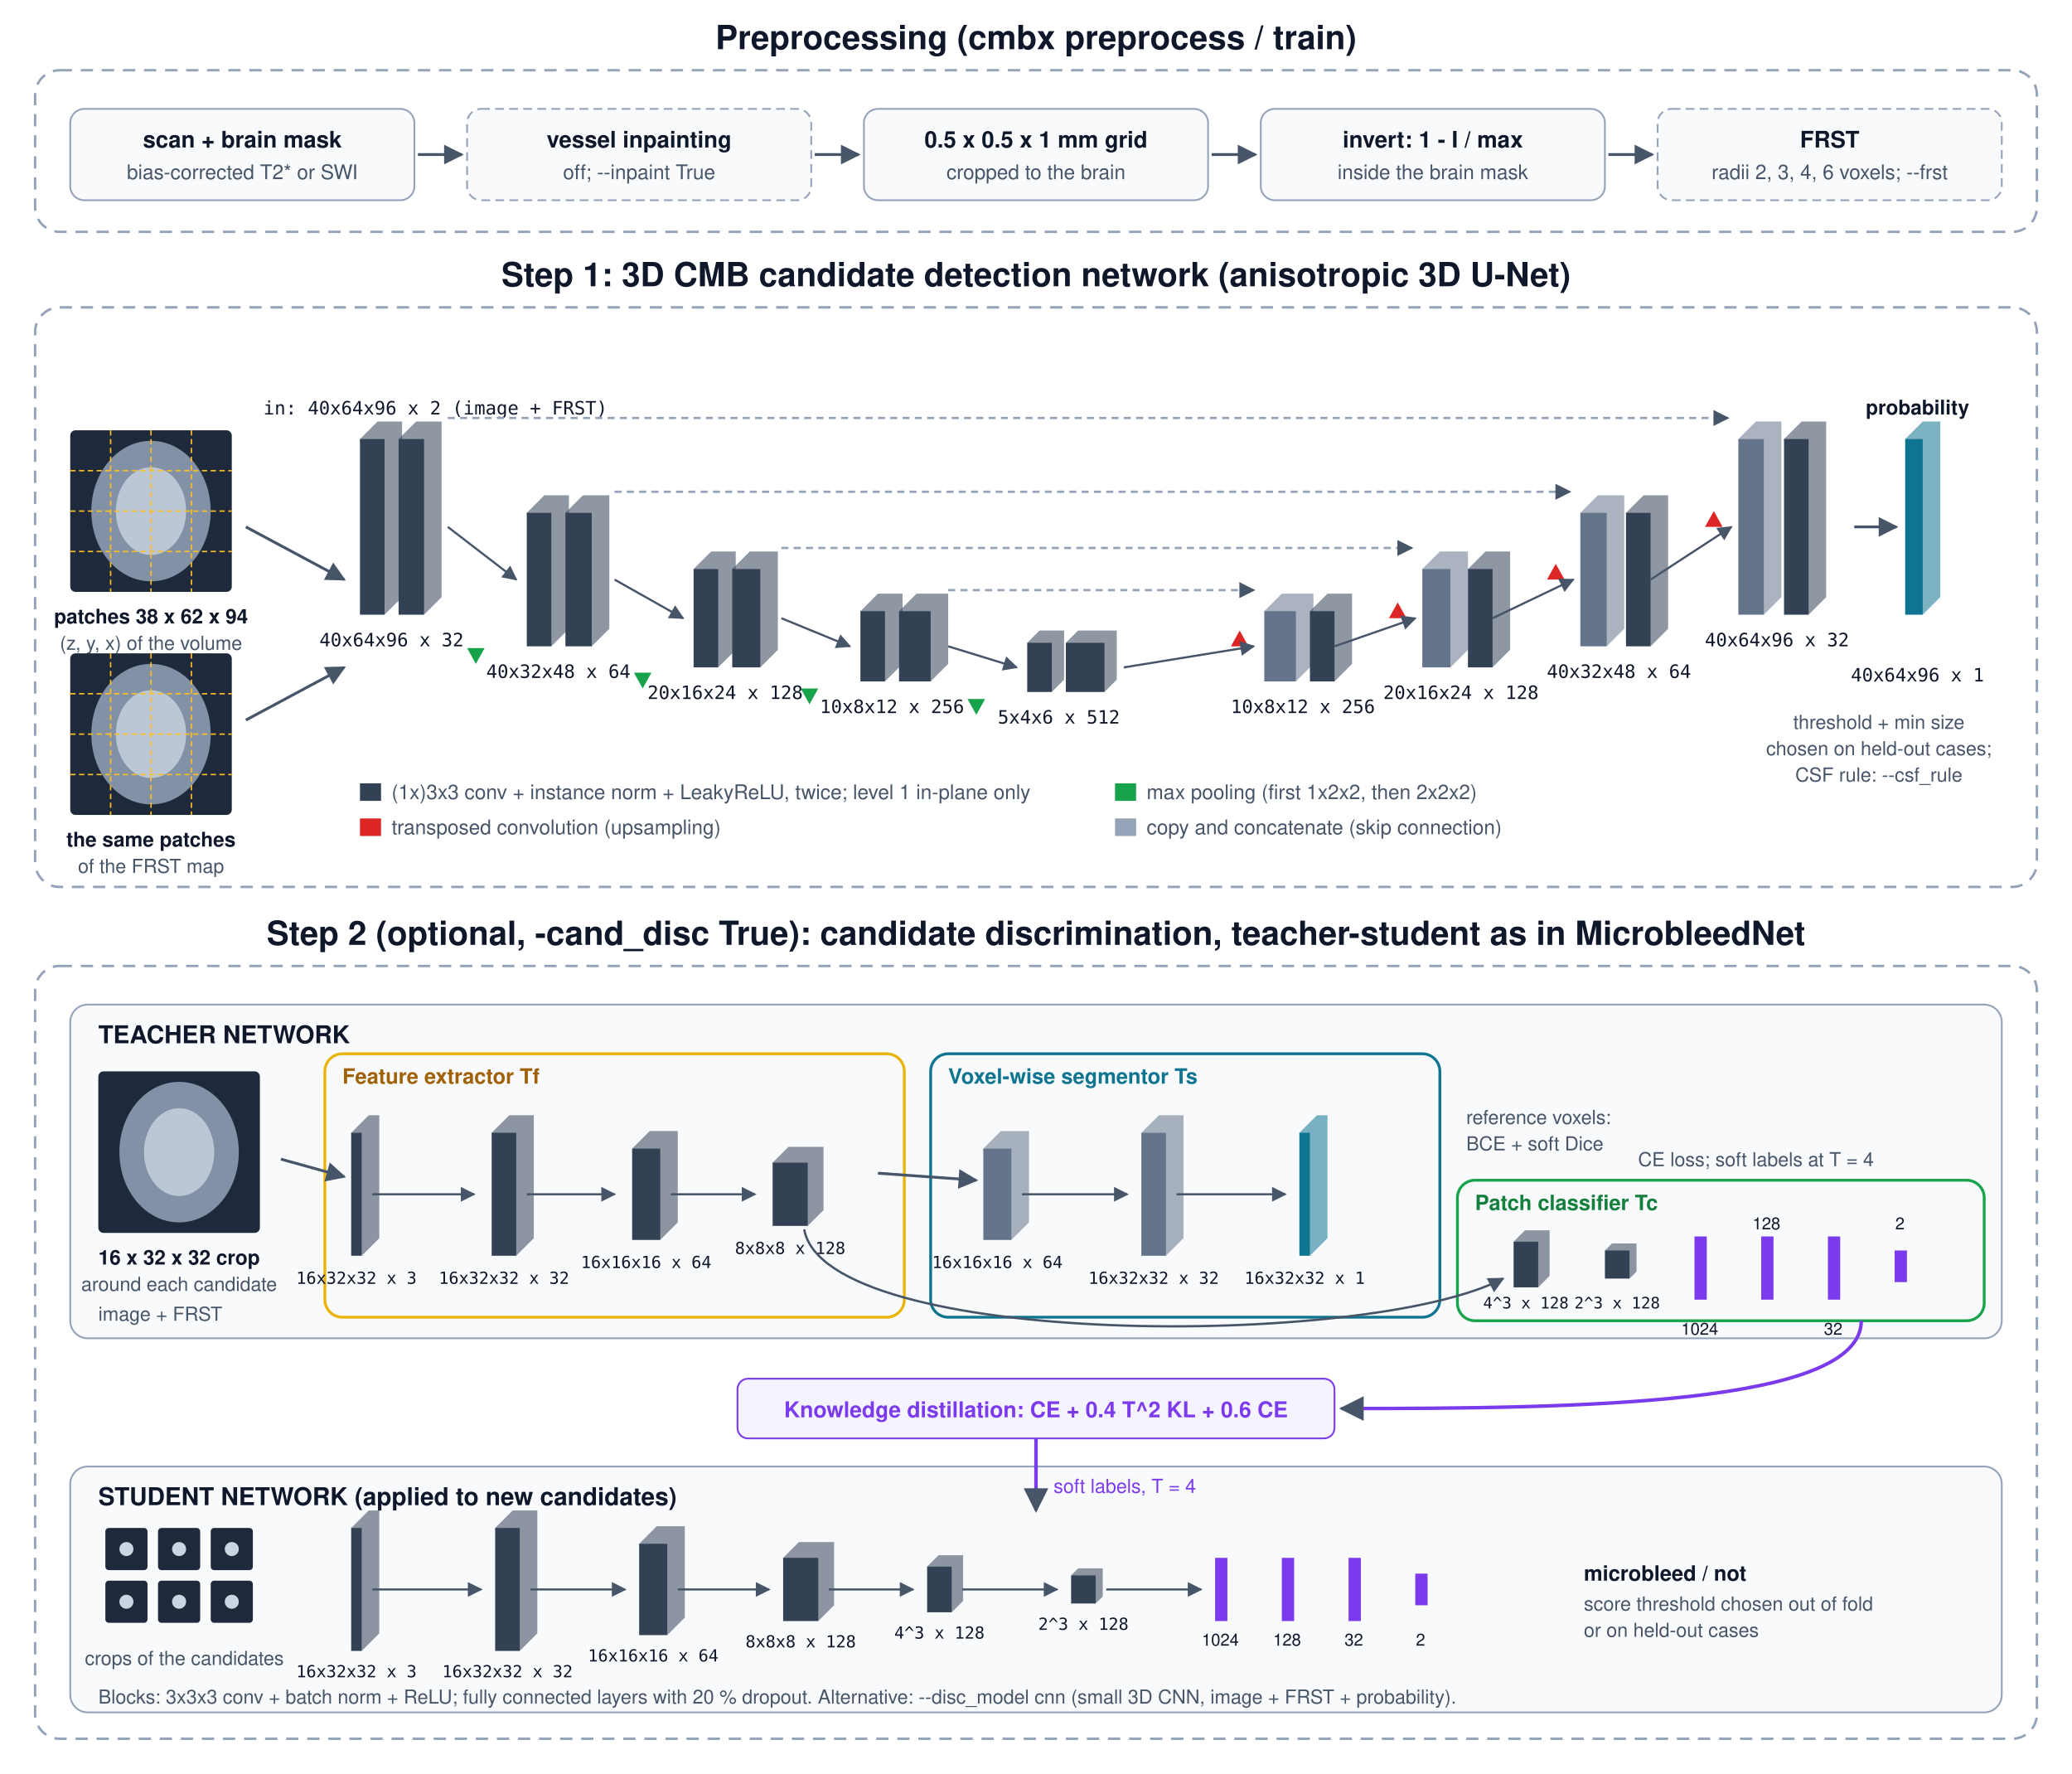
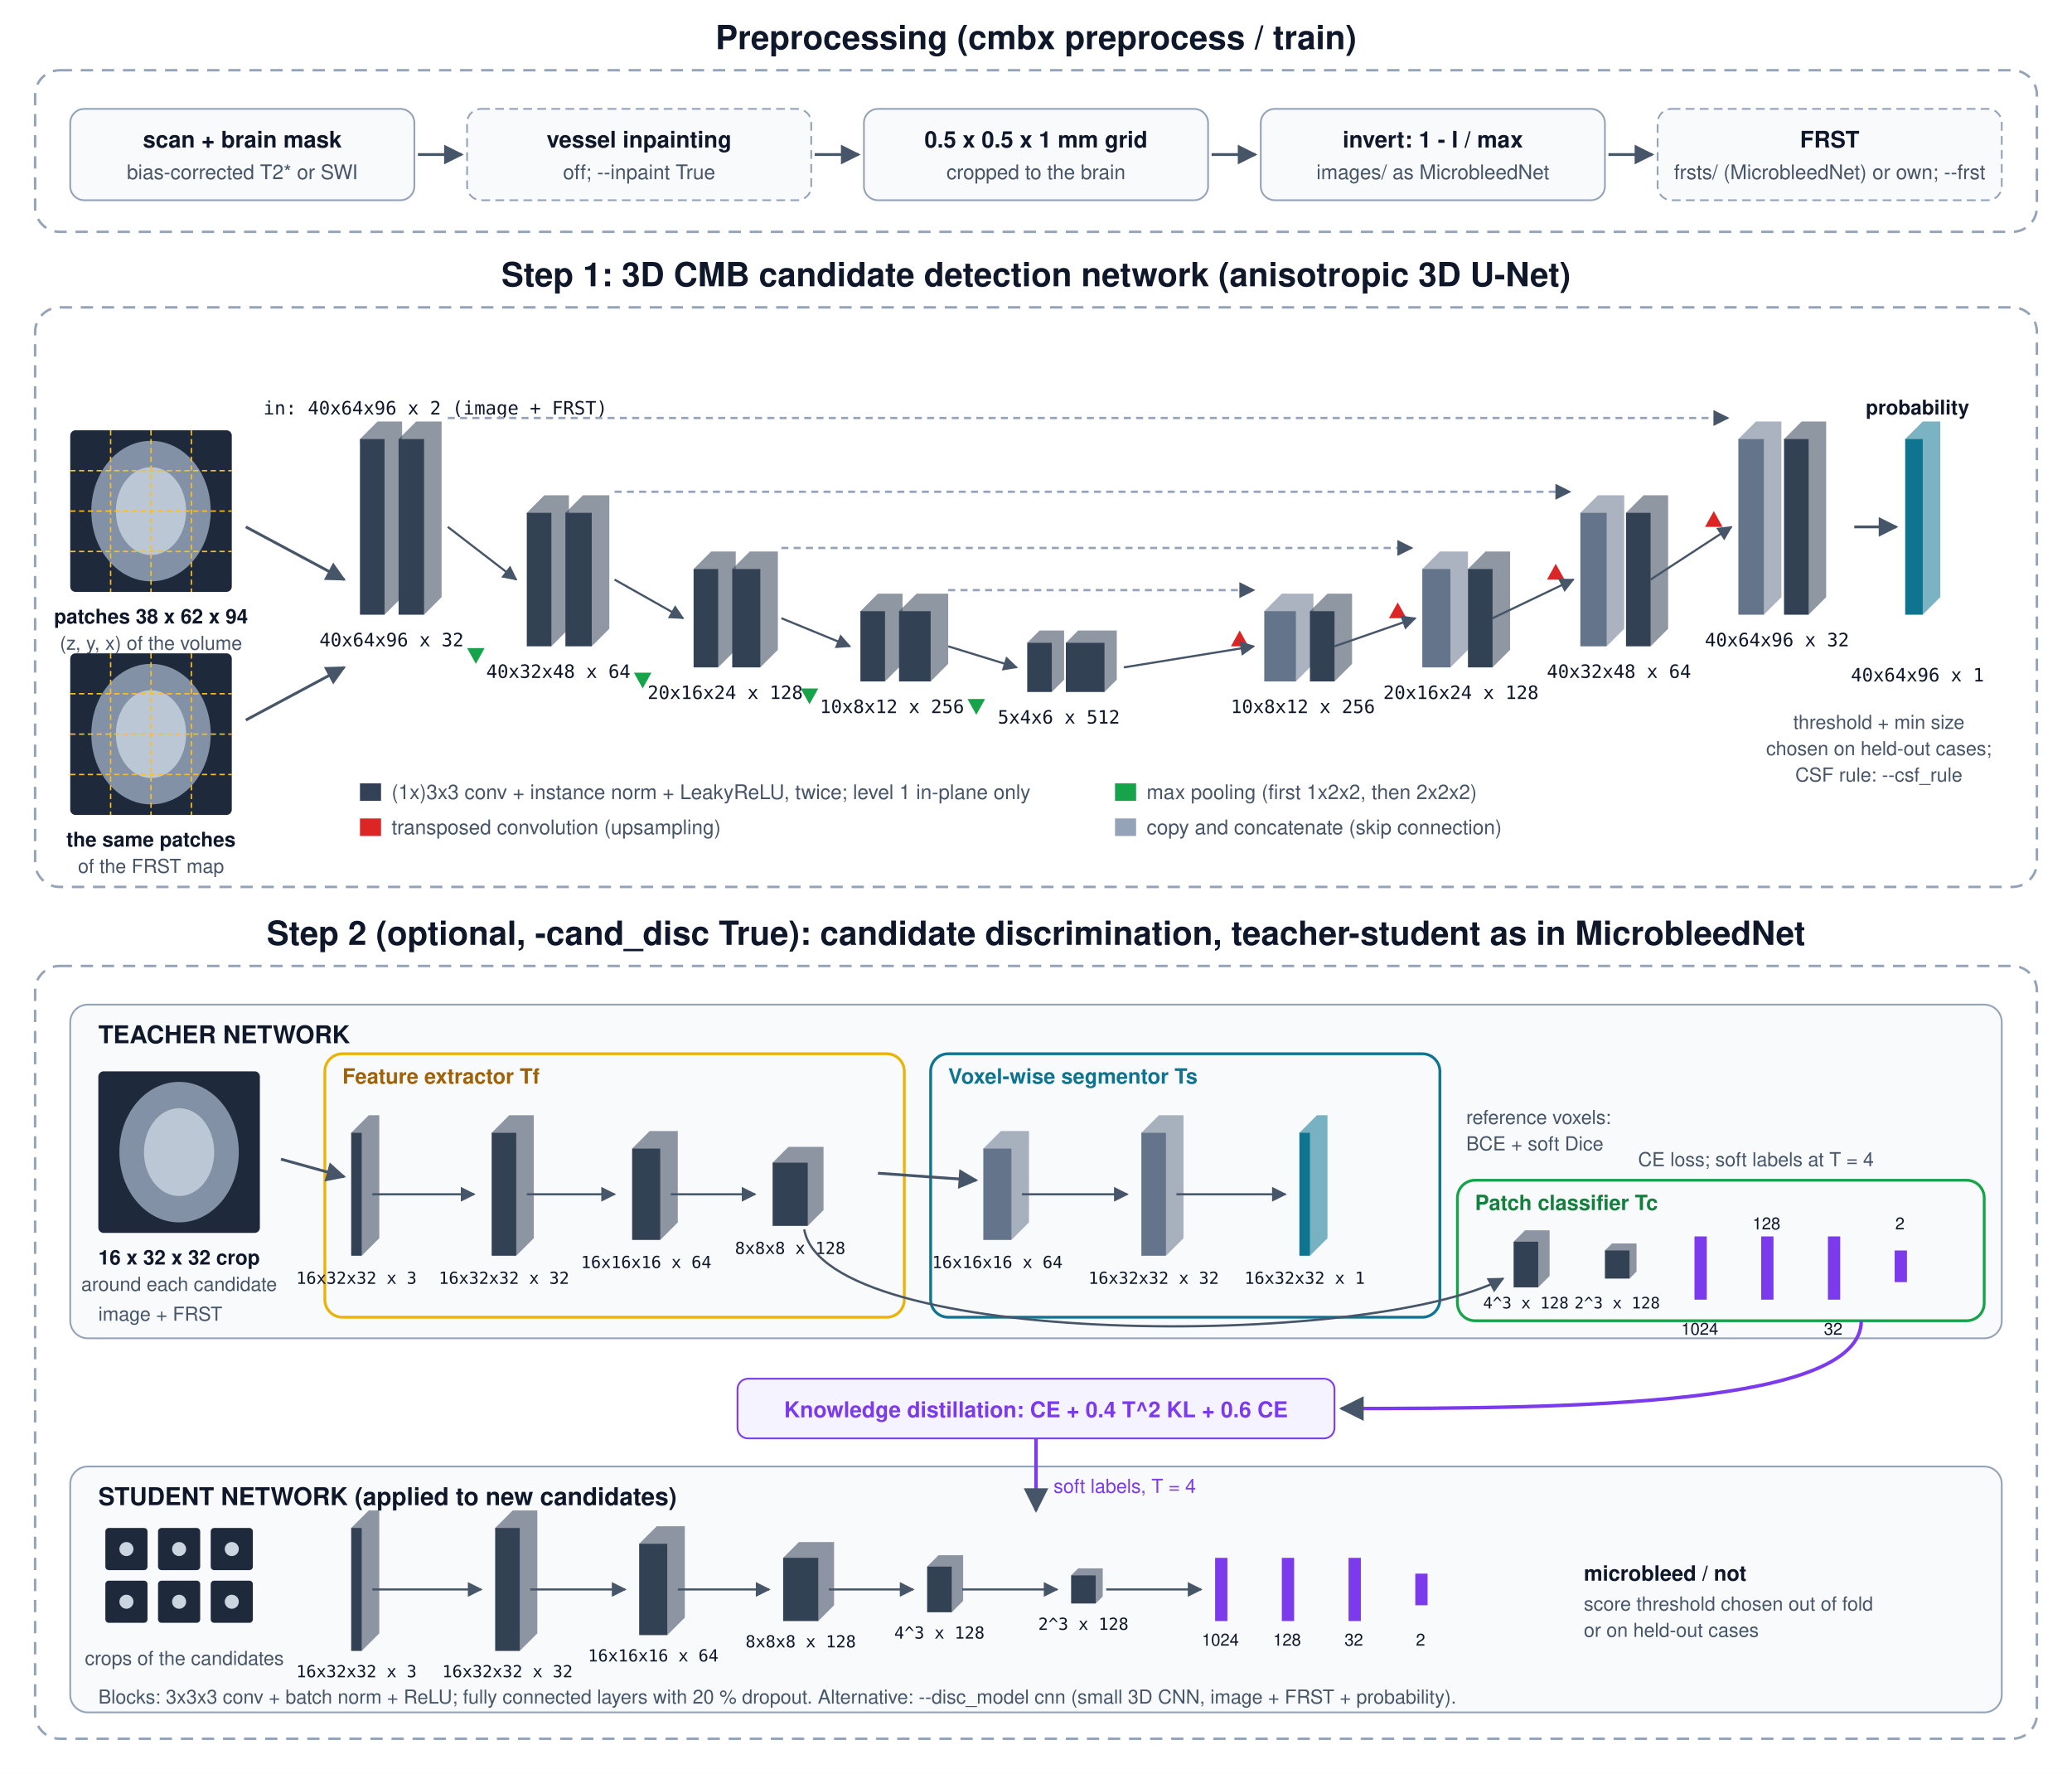
<svg xmlns="http://www.w3.org/2000/svg" width="1180" height="1010" viewBox="0 0 1180 1010" font-family="Helvetica, Arial, sans-serif">
  <defs>
    <marker id="ar" viewBox="0 0 10 10" refX="9" refY="5" markerWidth="7" markerHeight="7" orient="auto-start-reverse">
      <path d="M0,0 L10,5 L0,10 z" fill="#475569" />
    </marker>
  </defs>
  <rect width="1180" height="1010" fill="#ffffff" />
  <rect x="20" y="40" width="1140" height="92" rx="14" fill="none" stroke="#94a3b8" stroke-width="1.4" stroke-dasharray="7 5" />
  <text x="590.0" y="28" font-size="19" font-weight="700" fill="#0f172a" text-anchor="middle">Preprocessing (cmbx preprocess / train)</text>
  <rect x="40" y="62" width="196" height="52" rx="8" fill="#f8fafc" stroke="#94a3b8" />
  <text x="138" y="84" font-size="13" font-weight="700" fill="#0f172a" text-anchor="middle">scan + brain mask</text>
  <text x="138" y="102" font-size="11.5" font-weight="400" fill="#475569" text-anchor="middle">bias-corrected T2* or SWI</text>
  <rect x="266" y="62" width="196" height="52" rx="8" fill="#f8fafc" stroke="#94a3b8" stroke-dasharray="5 3" />
  <text x="364" y="84" font-size="13" font-weight="700" fill="#0f172a" text-anchor="middle">vessel inpainting</text>
  <text x="364" y="102" font-size="11.5" font-weight="400" fill="#475569" text-anchor="middle">off; --inpaint True</text>
  <line x1="238" y1="88" x2="263" y2="88" stroke="#475569" stroke-width="1.6" marker-end="url(#ar)" />
  <rect x="492" y="62" width="196" height="52" rx="8" fill="#f8fafc" stroke="#94a3b8" />
  <text x="590" y="84" font-size="13" font-weight="700" fill="#0f172a" text-anchor="middle">0.5 x 0.5 x 1 mm grid</text>
  <text x="590" y="102" font-size="11.5" font-weight="400" fill="#475569" text-anchor="middle">cropped to the brain</text>
  <line x1="464" y1="88" x2="489" y2="88" stroke="#475569" stroke-width="1.6" marker-end="url(#ar)" />
  <rect x="718" y="62" width="196" height="52" rx="8" fill="#f8fafc" stroke="#94a3b8" />
  <text x="816" y="84" font-size="13" font-weight="700" fill="#0f172a" text-anchor="middle">invert: 1 - I / max</text>
-   <text x="816" y="102" font-size="11.5" font-weight="400" fill="#475569" text-anchor="middle">inside the brain mask</text>
+   <text x="816" y="102" font-size="11.5" font-weight="400" fill="#475569" text-anchor="middle">images/ as MicrobleedNet</text>
  <line x1="690" y1="88" x2="715" y2="88" stroke="#475569" stroke-width="1.6" marker-end="url(#ar)" />
  <rect x="944" y="62" width="196" height="52" rx="8" fill="#f8fafc" stroke="#94a3b8" stroke-dasharray="5 3" />
  <text x="1042" y="84" font-size="13" font-weight="700" fill="#0f172a" text-anchor="middle">FRST</text>
-   <text x="1042" y="102" font-size="11.5" font-weight="400" fill="#475569" text-anchor="middle">radii 2, 3, 4, 6 voxels; --frst</text>
+   <text x="1042" y="102" font-size="11.5" font-weight="400" fill="#475569" text-anchor="middle">frsts/ (MicrobleedNet) or own; --frst</text>
  <line x1="916" y1="88" x2="941" y2="88" stroke="#475569" stroke-width="1.6" marker-end="url(#ar)" />
  <rect x="20" y="175" width="1140" height="330" rx="14" fill="none" stroke="#94a3b8" stroke-width="1.4" stroke-dasharray="7 5" />
  <text x="590.0" y="163" font-size="19" font-weight="700" fill="#0f172a" text-anchor="middle">Step 1: 3D CMB candidate detection network (anisotropic 3D U-Net)</text>
  <rect x="40" y="245" width="92" height="92" rx="3" fill="#1e293b" />
  <ellipse cx="86" cy="291" rx="34" ry="40" fill="#94a3b8" opacity="0.85" />
  <ellipse cx="86" cy="291" rx="20" ry="25" fill="#cbd5e1" opacity="0.8" />
  <line x1="63" y1="245" x2="63" y2="337" stroke="#fbbf24" stroke-width="0.8" stroke-dasharray="3 2" />
  <line x1="40" y1="268" x2="132" y2="268" stroke="#fbbf24" stroke-width="0.8" stroke-dasharray="3 2" />
  <line x1="86" y1="245" x2="86" y2="337" stroke="#fbbf24" stroke-width="0.8" stroke-dasharray="3 2" />
  <line x1="40" y1="291" x2="132" y2="291" stroke="#fbbf24" stroke-width="0.8" stroke-dasharray="3 2" />
  <line x1="109" y1="245" x2="109" y2="337" stroke="#fbbf24" stroke-width="0.8" stroke-dasharray="3 2" />
  <line x1="40" y1="314" x2="132" y2="314" stroke="#fbbf24" stroke-width="0.8" stroke-dasharray="3 2" />
  <text x="86" y="355" font-size="11.5" font-weight="600" fill="#0f172a" text-anchor="middle">patches 38 x 62 x 94</text>
  <text x="86" y="370" font-size="11" font-weight="400" fill="#475569" text-anchor="middle">(z, y, x) of the volume</text>
  <rect x="40" y="372" width="92" height="92" rx="3" fill="#1e293b" />
  <ellipse cx="86" cy="418" rx="34" ry="40" fill="#94a3b8" opacity="0.85" />
  <ellipse cx="86" cy="418" rx="20" ry="25" fill="#cbd5e1" opacity="0.8" />
  <line x1="63" y1="372" x2="63" y2="464" stroke="#fbbf24" stroke-width="0.8" stroke-dasharray="3 2" />
  <line x1="40" y1="395" x2="132" y2="395" stroke="#fbbf24" stroke-width="0.8" stroke-dasharray="3 2" />
  <line x1="86" y1="372" x2="86" y2="464" stroke="#fbbf24" stroke-width="0.8" stroke-dasharray="3 2" />
  <line x1="40" y1="418" x2="132" y2="418" stroke="#fbbf24" stroke-width="0.8" stroke-dasharray="3 2" />
  <line x1="109" y1="372" x2="109" y2="464" stroke="#fbbf24" stroke-width="0.8" stroke-dasharray="3 2" />
  <line x1="40" y1="441" x2="132" y2="441" stroke="#fbbf24" stroke-width="0.8" stroke-dasharray="3 2" />
  <text x="86" y="482" font-size="11.5" font-weight="600" fill="#0f172a" text-anchor="middle">the same patches</text>
  <text x="86" y="497" font-size="11" font-weight="400" fill="#475569" text-anchor="middle">of the FRST map</text>
  <text x="150" y="236" font-size="10.5" font-weight="400" fill="#0f172a" text-anchor="start" font-family="Menlo, Consolas, monospace">in: 40x64x96 x 2 (image + FRST)</text>
  <line x1="140" y1="300" x2="196" y2="330" stroke="#475569" stroke-width="1.6" marker-end="url(#ar)" />
  <line x1="140" y1="410" x2="196" y2="380" stroke="#475569" stroke-width="1.6" marker-end="url(#ar)" />
  <path d="M205,250.0 l10,-10 h14 v100 l-10,10 z" fill="#334155" opacity="0.55" />
  <rect x="205" y="250.0" width="14" height="100" fill="#334155" />
  <path d="M227,250.0 l10,-10 h14.5 v100 l-10,10 z" fill="#334155" opacity="0.55" />
  <rect x="227" y="250.0" width="14.5" height="100" fill="#334155" />
  <text x="223" y="368.0" font-size="10.5" font-weight="400" fill="#0f172a" text-anchor="middle" font-family="Menlo, Consolas, monospace">40x64x96 x 32</text>
  <polygon points="266,369.0 276,369.0 271,378.0" fill="#16a34a" />
  <line x1="255" y1="300" x2="294" y2="330" stroke="#475569" stroke-width="1.2" marker-end="url(#ar)" />
  <path d="M300,292.0 l10,-10 h14 v76 l-10,10 z" fill="#334155" opacity="0.55" />
  <rect x="300" y="292.0" width="14" height="76" fill="#334155" />
  <path d="M322,292.0 l10,-10 h15.0 v76 l-10,10 z" fill="#334155" opacity="0.55" />
  <rect x="322" y="292.0" width="15.0" height="76" fill="#334155" />
  <text x="318" y="386.0" font-size="10.5" font-weight="400" fill="#0f172a" text-anchor="middle" font-family="Menlo, Consolas, monospace">40x32x48 x 64</text>
  <polygon points="361,383.0 371,383.0 366,392.0" fill="#16a34a" />
  <line x1="350" y1="330" x2="389" y2="352" stroke="#475569" stroke-width="1.2" marker-end="url(#ar)" />
  <path d="M395,324.0 l10,-10 h14 v56 l-10,10 z" fill="#334155" opacity="0.55" />
  <rect x="395" y="324.0" width="14" height="56" fill="#334155" />
  <path d="M417,324.0 l10,-10 h16.0 v56 l-10,10 z" fill="#334155" opacity="0.55" />
  <rect x="417" y="324.0" width="16.0" height="56" fill="#334155" />
  <text x="413" y="398.0" font-size="10.5" font-weight="400" fill="#0f172a" text-anchor="middle" font-family="Menlo, Consolas, monospace">20x16x24 x 128</text>
  <polygon points="456,392.0 466,392.0 461,401.0" fill="#16a34a" />
  <line x1="445" y1="352" x2="484" y2="368" stroke="#475569" stroke-width="1.2" marker-end="url(#ar)" />
  <path d="M490,348.0 l10,-10 h14 v40 l-10,10 z" fill="#334155" opacity="0.55" />
  <rect x="490" y="348.0" width="14" height="40" fill="#334155" />
  <path d="M512,348.0 l10,-10 h18.0 v40 l-10,10 z" fill="#334155" opacity="0.55" />
  <rect x="512" y="348.0" width="18.0" height="40" fill="#334155" />
  <text x="508" y="406.0" font-size="10.5" font-weight="400" fill="#0f172a" text-anchor="middle" font-family="Menlo, Consolas, monospace">10x8x12 x 256</text>
  <polygon points="551,398.0 561,398.0 556,407.0" fill="#16a34a" />
  <line x1="540" y1="368" x2="579" y2="380" stroke="#475569" stroke-width="1.2" marker-end="url(#ar)" />
  <path d="M585,366.0 l7.0,-7.0 h14 v28 l-7.0,7.0 z" fill="#334155" opacity="0.55" />
  <rect x="585" y="366.0" width="14" height="28" fill="#334155" />
  <path d="M607,366.0 l7.0,-7.0 h22.0 v28 l-7.0,7.0 z" fill="#334155" opacity="0.55" />
  <rect x="607" y="366.0" width="22.0" height="28" fill="#334155" />
  <text x="603" y="412.0" font-size="10.5" font-weight="400" fill="#0f172a" text-anchor="middle" font-family="Menlo, Consolas, monospace">5x4x6 x 512</text>
  <path d="M990,250.0 l10,-10 h14.5 v100 l-10,10 z" fill="#64748b" opacity="0.55" />
  <rect x="990" y="250.0" width="14.5" height="100" fill="#64748b" />
  <path d="M1016,250.0 l10,-10 h14 v100 l-10,10 z" fill="#334155" opacity="0.55" />
  <rect x="1016" y="250.0" width="14" height="100" fill="#334155" />
  <text x="1012" y="368.0" font-size="10.5" font-weight="400" fill="#0f172a" text-anchor="middle" font-family="Menlo, Consolas, monospace">40x64x96 x 32</text>
  <line x1="255" y1="238.0" x2="984" y2="238.0" stroke="#94a3b8" stroke-width="1.3" stroke-dasharray="4 3" marker-end="url(#ar)" />
  <polygon points="971,300 981,300 976,291" fill="#dc2626" />
  <path d="M900,292.0 l10,-10 h15.0 v76 l-10,10 z" fill="#64748b" opacity="0.55" />
  <rect x="900" y="292.0" width="15.0" height="76" fill="#64748b" />
  <path d="M926,292.0 l10,-10 h14 v76 l-10,10 z" fill="#334155" opacity="0.55" />
  <rect x="926" y="292.0" width="14" height="76" fill="#334155" />
  <text x="922" y="386.0" font-size="10.5" font-weight="400" fill="#0f172a" text-anchor="middle" font-family="Menlo, Consolas, monospace">40x32x48 x 64</text>
  <line x1="350" y1="280.0" x2="894" y2="280.0" stroke="#94a3b8" stroke-width="1.3" stroke-dasharray="4 3" marker-end="url(#ar)" />
  <polygon points="881,330 891,330 886,321" fill="#dc2626" />
  <path d="M810,324.0 l10,-10 h16.0 v56 l-10,10 z" fill="#64748b" opacity="0.55" />
  <rect x="810" y="324.0" width="16.0" height="56" fill="#64748b" />
  <path d="M836,324.0 l10,-10 h14 v56 l-10,10 z" fill="#334155" opacity="0.55" />
  <rect x="836" y="324.0" width="14" height="56" fill="#334155" />
  <text x="832" y="398.0" font-size="10.5" font-weight="400" fill="#0f172a" text-anchor="middle" font-family="Menlo, Consolas, monospace">20x16x24 x 128</text>
  <line x1="445" y1="312.0" x2="804" y2="312.0" stroke="#94a3b8" stroke-width="1.3" stroke-dasharray="4 3" marker-end="url(#ar)" />
  <polygon points="791,352 801,352 796,343" fill="#dc2626" />
  <path d="M720,348.0 l10,-10 h18.0 v40 l-10,10 z" fill="#64748b" opacity="0.55" />
  <rect x="720" y="348.0" width="18.0" height="40" fill="#64748b" />
  <path d="M746,348.0 l10,-10 h14 v40 l-10,10 z" fill="#334155" opacity="0.55" />
  <rect x="746" y="348.0" width="14" height="40" fill="#334155" />
  <text x="742" y="406.0" font-size="10.5" font-weight="400" fill="#0f172a" text-anchor="middle" font-family="Menlo, Consolas, monospace">10x8x12 x 256</text>
  <line x1="540" y1="336.0" x2="714" y2="336.0" stroke="#94a3b8" stroke-width="1.3" stroke-dasharray="4 3" marker-end="url(#ar)" />
  <polygon points="701,368 711,368 706,359" fill="#dc2626" />
  <line x1="640" y1="380" x2="714" y2="368" stroke="#475569" stroke-width="1.2" marker-end="url(#ar)" />
  <line x1="760" y1="368" x2="806" y2="352" stroke="#475569" stroke-width="1.2" marker-end="url(#ar)" />
  <line x1="850" y1="352" x2="896" y2="330" stroke="#475569" stroke-width="1.2" marker-end="url(#ar)" />
  <line x1="940" y1="330" x2="986" y2="300" stroke="#475569" stroke-width="1.2" marker-end="url(#ar)" />
  <path d="M1085,250 l10,-10 h10 v100 l-10,10 z" fill="#0e7490" opacity="0.55" />
  <rect x="1085" y="250" width="10" height="100" fill="#0e7490" />
  <text x="1092" y="388" font-size="10.5" font-weight="400" fill="#0f172a" text-anchor="middle" font-family="Menlo, Consolas, monospace">40x64x96 x 1</text>
  <line x1="1056" y1="300" x2="1080" y2="300" stroke="#475569" stroke-width="1.6" marker-end="url(#ar)" />
  <text x="1092" y="236" font-size="11.5" font-weight="600" fill="#0f172a" text-anchor="middle">probability</text>
  <rect x="205" y="446" width="12" height="10" fill="#334155" />
  <text x="223" y="455" font-size="11.5" font-weight="400" fill="#475569" text-anchor="start">(1x)3x3 conv + instance norm + LeakyReLU, twice; level 1 in-plane only</text>
  <rect x="635" y="446" width="12" height="10" fill="#16a34a" />
  <text x="653" y="455" font-size="11.5" font-weight="400" fill="#475569" text-anchor="start">max pooling (first 1x2x2, then 2x2x2)</text>
  <rect x="205" y="466" width="12" height="10" fill="#dc2626" />
  <text x="223" y="475" font-size="11.5" font-weight="400" fill="#475569" text-anchor="start">transposed convolution (upsampling)</text>
  <rect x="635" y="466" width="12" height="10" fill="#94a3b8" />
  <text x="653" y="475" font-size="11.5" font-weight="400" fill="#475569" text-anchor="start">copy and concatenate (skip connection)</text>
  <text x="1070" y="415" font-size="11" font-weight="400" fill="#475569" text-anchor="middle">threshold + min size</text>
  <text x="1070" y="430" font-size="11" font-weight="400" fill="#475569" text-anchor="middle">chosen on held-out cases;</text>
  <text x="1070" y="445" font-size="11" font-weight="400" fill="#475569" text-anchor="middle">CSF rule: --csf_rule</text>
  <rect x="20" y="550" width="1140" height="440" rx="14" fill="none" stroke="#94a3b8" stroke-width="1.4" stroke-dasharray="7 5" />
  <text x="590.0" y="538" font-size="19" font-weight="700" fill="#0f172a" text-anchor="middle">Step 2 (optional, -cand_disc True): candidate discrimination, teacher-student as in MicrobleedNet</text>
  <rect x="40" y="572" width="1100" height="190" rx="10" fill="#f8fafc" stroke="#94a3b8" />
  <text x="56" y="594" font-size="14" font-weight="700" fill="#0f172a" text-anchor="start">TEACHER NETWORK</text>
  <rect x="56" y="610" width="92" height="92" rx="3" fill="#1e293b" />
  <ellipse cx="102" cy="656" rx="34" ry="40" fill="#94a3b8" opacity="0.85" />
  <ellipse cx="102" cy="656" rx="20" ry="25" fill="#cbd5e1" opacity="0.8" />
  <text x="102" y="720" font-size="11.5" font-weight="600" fill="#0f172a" text-anchor="middle">16 x 32 x 32 crop</text>
  <text x="102" y="735" font-size="11" font-weight="400" fill="#475569" text-anchor="middle">around each candidate</text>
  <text x="56" y="752" font-size="11" font-weight="400" fill="#475569" text-anchor="start">image + FRST</text>
  <rect x="185" y="600" width="330" height="150" rx="10" fill="none" stroke="#eab308" stroke-width="1.6" />
  <text x="195" y="617" font-size="12" font-weight="700" fill="#a16207" text-anchor="start">Feature extractor Tf</text>
  <path d="M200,645.0 l10,-10 h6 v70 l-10,10 z" fill="#334155" opacity="0.55" />
  <rect x="200" y="645.0" width="6" height="70" fill="#334155" />
  <text x="203.0" y="731.0" font-size="9.5" font-weight="400" fill="#0f172a" text-anchor="middle" font-family="Menlo, Consolas, monospace">16x32x32 x 3</text>
  <line x1="212" y1="680" x2="270" y2="680" stroke="#475569" stroke-width="1.2" marker-end="url(#ar)" />
  <path d="M280,645.0 l10,-10 h14 v70 l-10,10 z" fill="#334155" opacity="0.55" />
  <rect x="280" y="645.0" width="14" height="70" fill="#334155" />
  <text x="287.0" y="731.0" font-size="9.5" font-weight="400" fill="#0f172a" text-anchor="middle" font-family="Menlo, Consolas, monospace">16x32x32 x 32</text>
  <line x1="300" y1="680" x2="350" y2="680" stroke="#475569" stroke-width="1.2" marker-end="url(#ar)" />
  <path d="M360,654.0 l10,-10 h16 v52 l-10,10 z" fill="#334155" opacity="0.55" />
  <rect x="360" y="654.0" width="16" height="52" fill="#334155" />
  <text x="368.0" y="722.0" font-size="9.5" font-weight="400" fill="#0f172a" text-anchor="middle" font-family="Menlo, Consolas, monospace">16x16x16 x 64</text>
  <line x1="382" y1="680" x2="430" y2="680" stroke="#475569" stroke-width="1.2" marker-end="url(#ar)" />
  <path d="M440,662.0 l9.0,-9.0 h20 v36 l-9.0,9.0 z" fill="#334155" opacity="0.55" />
  <rect x="440" y="662.0" width="20" height="36" fill="#334155" />
  <text x="450.0" y="714.0" font-size="9.5" font-weight="400" fill="#0f172a" text-anchor="middle" font-family="Menlo, Consolas, monospace">8x8x8 x 128</text>
  <line x1="160" y1="660" x2="196" y2="670" stroke="#475569" stroke-width="1.6" marker-end="url(#ar)" />
  <rect x="530" y="600" width="290" height="150" rx="10" fill="none" stroke="#0e7490" stroke-width="1.6" />
  <text x="540" y="617" font-size="12" font-weight="700" fill="#0e7490" text-anchor="start">Voxel-wise segmentor Ts</text>
  <path d="M560,654.0 l10,-10 h16 v52 l-10,10 z" fill="#64748b" opacity="0.55" />
  <rect x="560" y="654.0" width="16" height="52" fill="#64748b" />
  <text x="568.0" y="722.0" font-size="9.5" font-weight="400" fill="#0f172a" text-anchor="middle" font-family="Menlo, Consolas, monospace">16x16x16 x 64</text>
  <line x1="582" y1="680" x2="642" y2="680" stroke="#475569" stroke-width="1.2" marker-end="url(#ar)" />
  <path d="M650,645.0 l10,-10 h14 v70 l-10,10 z" fill="#64748b" opacity="0.55" />
  <rect x="650" y="645.0" width="14" height="70" fill="#64748b" />
  <text x="657.0" y="731.0" font-size="9.5" font-weight="400" fill="#0f172a" text-anchor="middle" font-family="Menlo, Consolas, monospace">16x32x32 x 32</text>
  <line x1="670" y1="680" x2="732" y2="680" stroke="#475569" stroke-width="1.2" marker-end="url(#ar)" />
  <path d="M740,645.0 l10,-10 h6 v70 l-10,10 z" fill="#0e7490" opacity="0.55" />
  <rect x="740" y="645.0" width="6" height="70" fill="#0e7490" />
  <text x="743.0" y="731.0" font-size="9.5" font-weight="400" fill="#0f172a" text-anchor="middle" font-family="Menlo, Consolas, monospace">16x32x32 x 1</text>
  <line x1="500" y1="668" x2="556" y2="672" stroke="#475569" stroke-width="1.6" marker-end="url(#ar)" />
  <text x="835" y="640" font-size="11" font-weight="400" fill="#475569" text-anchor="start">reference voxels:</text>
  <text x="835" y="655" font-size="11" font-weight="400" fill="#475569" text-anchor="start">BCE + soft Dice</text>
  <rect x="830" y="672" width="300" height="80" rx="10" fill="none" stroke="#16a34a" stroke-width="1.6" />
  <text x="840" y="689" font-size="12" font-weight="700" fill="#15803d" text-anchor="start">Patch classifier Tc</text>
  <path d="M862,707.0 l6.5,-6.5 h14 v26 l-6.5,6.5 z" fill="#334155" opacity="0.55" />
  <rect x="862" y="707.0" width="14" height="26" fill="#334155" />
  <text x="869" y="745" font-size="9" font-weight="400" fill="#0f172a" text-anchor="middle" font-family="Menlo, Consolas, monospace">4^3 x 128</text>
  <path d="M914,712.0 l4,-4 h14 v16 l-4,4 z" fill="#334155" opacity="0.55" />
  <rect x="914" y="712.0" width="14" height="16" fill="#334155" />
  <text x="921" y="745" font-size="9" font-weight="400" fill="#0f172a" text-anchor="middle" font-family="Menlo, Consolas, monospace">2^3 x 128</text>
  <rect x="965" y="704" width="7" height="36" fill="#7c3aed" />
  <text x="968" y="760" font-size="9.5" font-weight="400" fill="#0f172a" text-anchor="middle">1024</text>
  <rect x="1003" y="704" width="7" height="36" fill="#7c3aed" />
  <text x="1006" y="700" font-size="9.5" font-weight="400" fill="#0f172a" text-anchor="middle">128</text>
  <rect x="1041" y="704" width="7" height="36" fill="#7c3aed" />
  <text x="1044" y="760" font-size="9.5" font-weight="400" fill="#0f172a" text-anchor="middle">32</text>
  <rect x="1079" y="712" width="7" height="18" fill="#7c3aed" />
  <text x="1082" y="700" font-size="9.5" font-weight="400" fill="#0f172a" text-anchor="middle">2</text>
  <path d="M458,700 C 470,768 780,768 856,728" stroke="#475569" stroke-width="1.3" fill="none" marker-end="url(#ar)" />
  <text x="1000" y="664" font-size="11" font-weight="400" fill="#475569" text-anchor="middle">CE loss; soft labels at T = 4</text>
  <rect x="420" y="785" width="340" height="34" rx="6" fill="#f5f3ff" stroke="#7c3aed" />
  <text x="590" y="807" font-size="12.5" font-weight="700" fill="#7c3aed" text-anchor="middle">Knowledge distillation: CE + 0.4 T^2 KL + 0.6 CE</text>
  <path d="M1060,752 C 1060,800 900,802 764,802" stroke="#7c3aed" stroke-width="2" fill="none" marker-end="url(#ar)" />
  <rect x="40" y="835" width="1100" height="140" rx="10" fill="#f8fafc" stroke="#94a3b8" />
  <text x="56" y="857" font-size="14" font-weight="700" fill="#0f172a" text-anchor="start">STUDENT NETWORK (applied to new candidates)</text>
  <rect x="60" y="870" width="24" height="24" rx="2" fill="#1e293b" />
  <circle cx="72" cy="882" r="4" fill="#cbd5e1" />
  <rect x="90" y="870" width="24" height="24" rx="2" fill="#1e293b" />
  <circle cx="102" cy="882" r="4" fill="#cbd5e1" />
  <rect x="120" y="870" width="24" height="24" rx="2" fill="#1e293b" />
  <circle cx="132" cy="882" r="4" fill="#cbd5e1" />
  <rect x="60" y="900" width="24" height="24" rx="2" fill="#1e293b" />
  <circle cx="72" cy="912" r="4" fill="#cbd5e1" />
  <rect x="90" y="900" width="24" height="24" rx="2" fill="#1e293b" />
  <circle cx="102" cy="912" r="4" fill="#cbd5e1" />
  <rect x="120" y="900" width="24" height="24" rx="2" fill="#1e293b" />
  <circle cx="132" cy="912" r="4" fill="#cbd5e1" />
  <text x="105" y="948" font-size="11" font-weight="400" fill="#475569" text-anchor="middle">crops of the candidates</text>
  <path d="M200,870.0 l10,-10 h6 v70 l-10,10 z" fill="#334155" opacity="0.55" />
  <rect x="200" y="870.0" width="6" height="70" fill="#334155" />
  <text x="203.0" y="955.0" font-size="9.5" font-weight="400" fill="#0f172a" text-anchor="middle" font-family="Menlo, Consolas, monospace">16x32x32 x 3</text>
  <line x1="212" y1="905" x2="274" y2="905" stroke="#475569" stroke-width="1.2" marker-end="url(#ar)" />
  <path d="M282,870.0 l10,-10 h14 v70 l-10,10 z" fill="#334155" opacity="0.55" />
  <rect x="282" y="870.0" width="14" height="70" fill="#334155" />
  <text x="289.0" y="955.0" font-size="9.5" font-weight="400" fill="#0f172a" text-anchor="middle" font-family="Menlo, Consolas, monospace">16x32x32 x 32</text>
  <line x1="302" y1="905" x2="356" y2="905" stroke="#475569" stroke-width="1.2" marker-end="url(#ar)" />
  <path d="M364,879.0 l10,-10 h16 v52 l-10,10 z" fill="#334155" opacity="0.55" />
  <rect x="364" y="879.0" width="16" height="52" fill="#334155" />
  <text x="372.0" y="946.0" font-size="9.5" font-weight="400" fill="#0f172a" text-anchor="middle" font-family="Menlo, Consolas, monospace">16x16x16 x 64</text>
  <line x1="386" y1="905" x2="438" y2="905" stroke="#475569" stroke-width="1.2" marker-end="url(#ar)" />
  <path d="M446,887.0 l9.0,-9.0 h20 v36 l-9.0,9.0 z" fill="#334155" opacity="0.55" />
  <rect x="446" y="887.0" width="20" height="36" fill="#334155" />
  <text x="456.0" y="938.0" font-size="9.5" font-weight="400" fill="#0f172a" text-anchor="middle" font-family="Menlo, Consolas, monospace">8x8x8 x 128</text>
  <line x1="472" y1="905" x2="520" y2="905" stroke="#475569" stroke-width="1.2" marker-end="url(#ar)" />
  <path d="M528,892.0 l6.5,-6.5 h14 v26 l-6.5,6.5 z" fill="#334155" opacity="0.55" />
  <rect x="528" y="892.0" width="14" height="26" fill="#334155" />
  <text x="535.0" y="933.0" font-size="9.5" font-weight="400" fill="#0f172a" text-anchor="middle" font-family="Menlo, Consolas, monospace">4^3 x 128</text>
  <line x1="548" y1="905" x2="602" y2="905" stroke="#475569" stroke-width="1.2" marker-end="url(#ar)" />
  <path d="M610,897.0 l4,-4 h14 v16 l-4,4 z" fill="#334155" opacity="0.55" />
  <rect x="610" y="897.0" width="14" height="16" fill="#334155" />
  <text x="617.0" y="928.0" font-size="9.5" font-weight="400" fill="#0f172a" text-anchor="middle" font-family="Menlo, Consolas, monospace">2^3 x 128</text>
  <line x1="630" y1="905" x2="684" y2="905" stroke="#475569" stroke-width="1.2" marker-end="url(#ar)" />
  <rect x="692" y="887" width="7" height="36" fill="#7c3aed" />
  <text x="695" y="937" font-size="9.5" font-weight="400" fill="#0f172a" text-anchor="middle">1024</text>
  <rect x="730" y="887" width="7" height="36" fill="#7c3aed" />
  <text x="733" y="937" font-size="9.5" font-weight="400" fill="#0f172a" text-anchor="middle">128</text>
  <rect x="768" y="887" width="7" height="36" fill="#7c3aed" />
  <text x="771" y="937" font-size="9.5" font-weight="400" fill="#0f172a" text-anchor="middle">32</text>
  <rect x="806" y="896" width="7" height="18" fill="#7c3aed" />
  <text x="809" y="937" font-size="9.5" font-weight="400" fill="#0f172a" text-anchor="middle">2</text>
  <text x="902" y="900" font-size="12" font-weight="700" fill="#0f172a" text-anchor="start">microbleed / not</text>
  <text x="902" y="917" font-size="11" font-weight="400" fill="#475569" text-anchor="start">score threshold chosen out of fold</text>
  <text x="902" y="932" font-size="11" font-weight="400" fill="#475569" text-anchor="start">or on held-out cases</text>
  <path d="M590,819 L590,860" stroke="#7c3aed" stroke-width="2" fill="none" marker-end="url(#ar)" />
  <text x="600" y="850" font-size="11" font-weight="400" fill="#7c3aed" text-anchor="start">soft labels, T = 4</text>
  <text x="56" y="970" font-size="11" font-weight="400" fill="#475569" text-anchor="start">Blocks: 3x3x3 conv + batch norm + ReLU; fully connected layers with 20 % dropout. Alternative: --disc_model cnn (small 3D CNN, image + FRST + probability).</text>
</svg>
